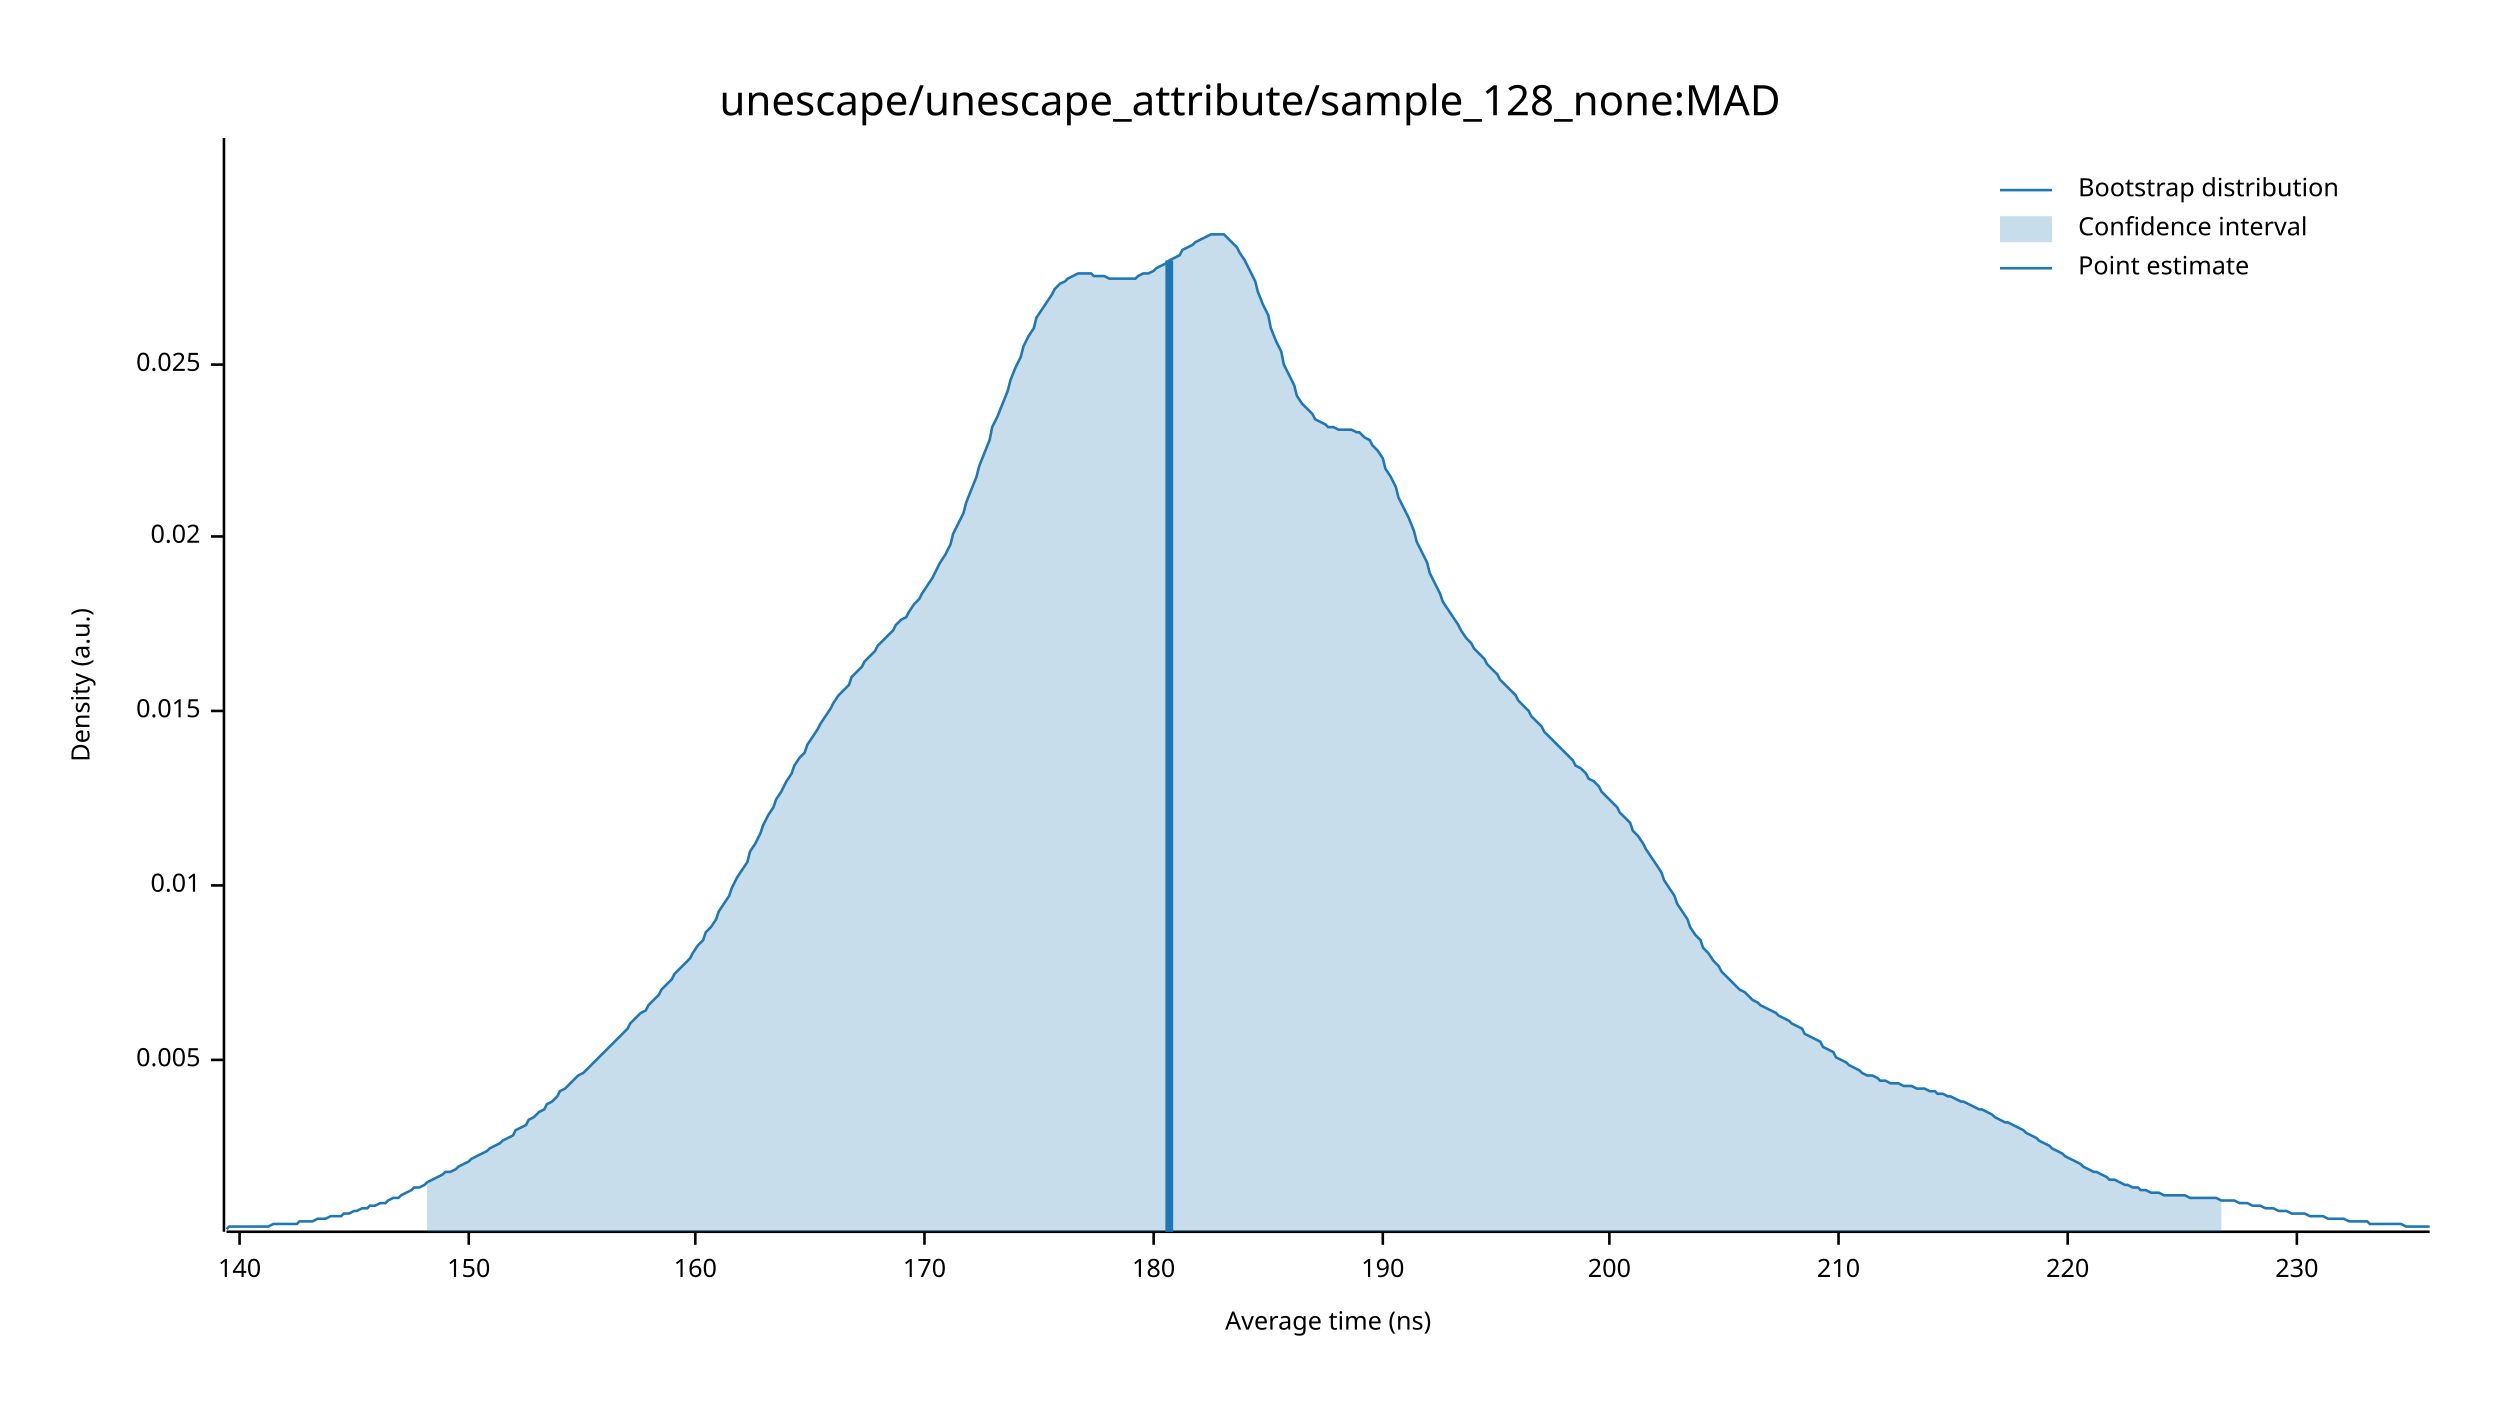
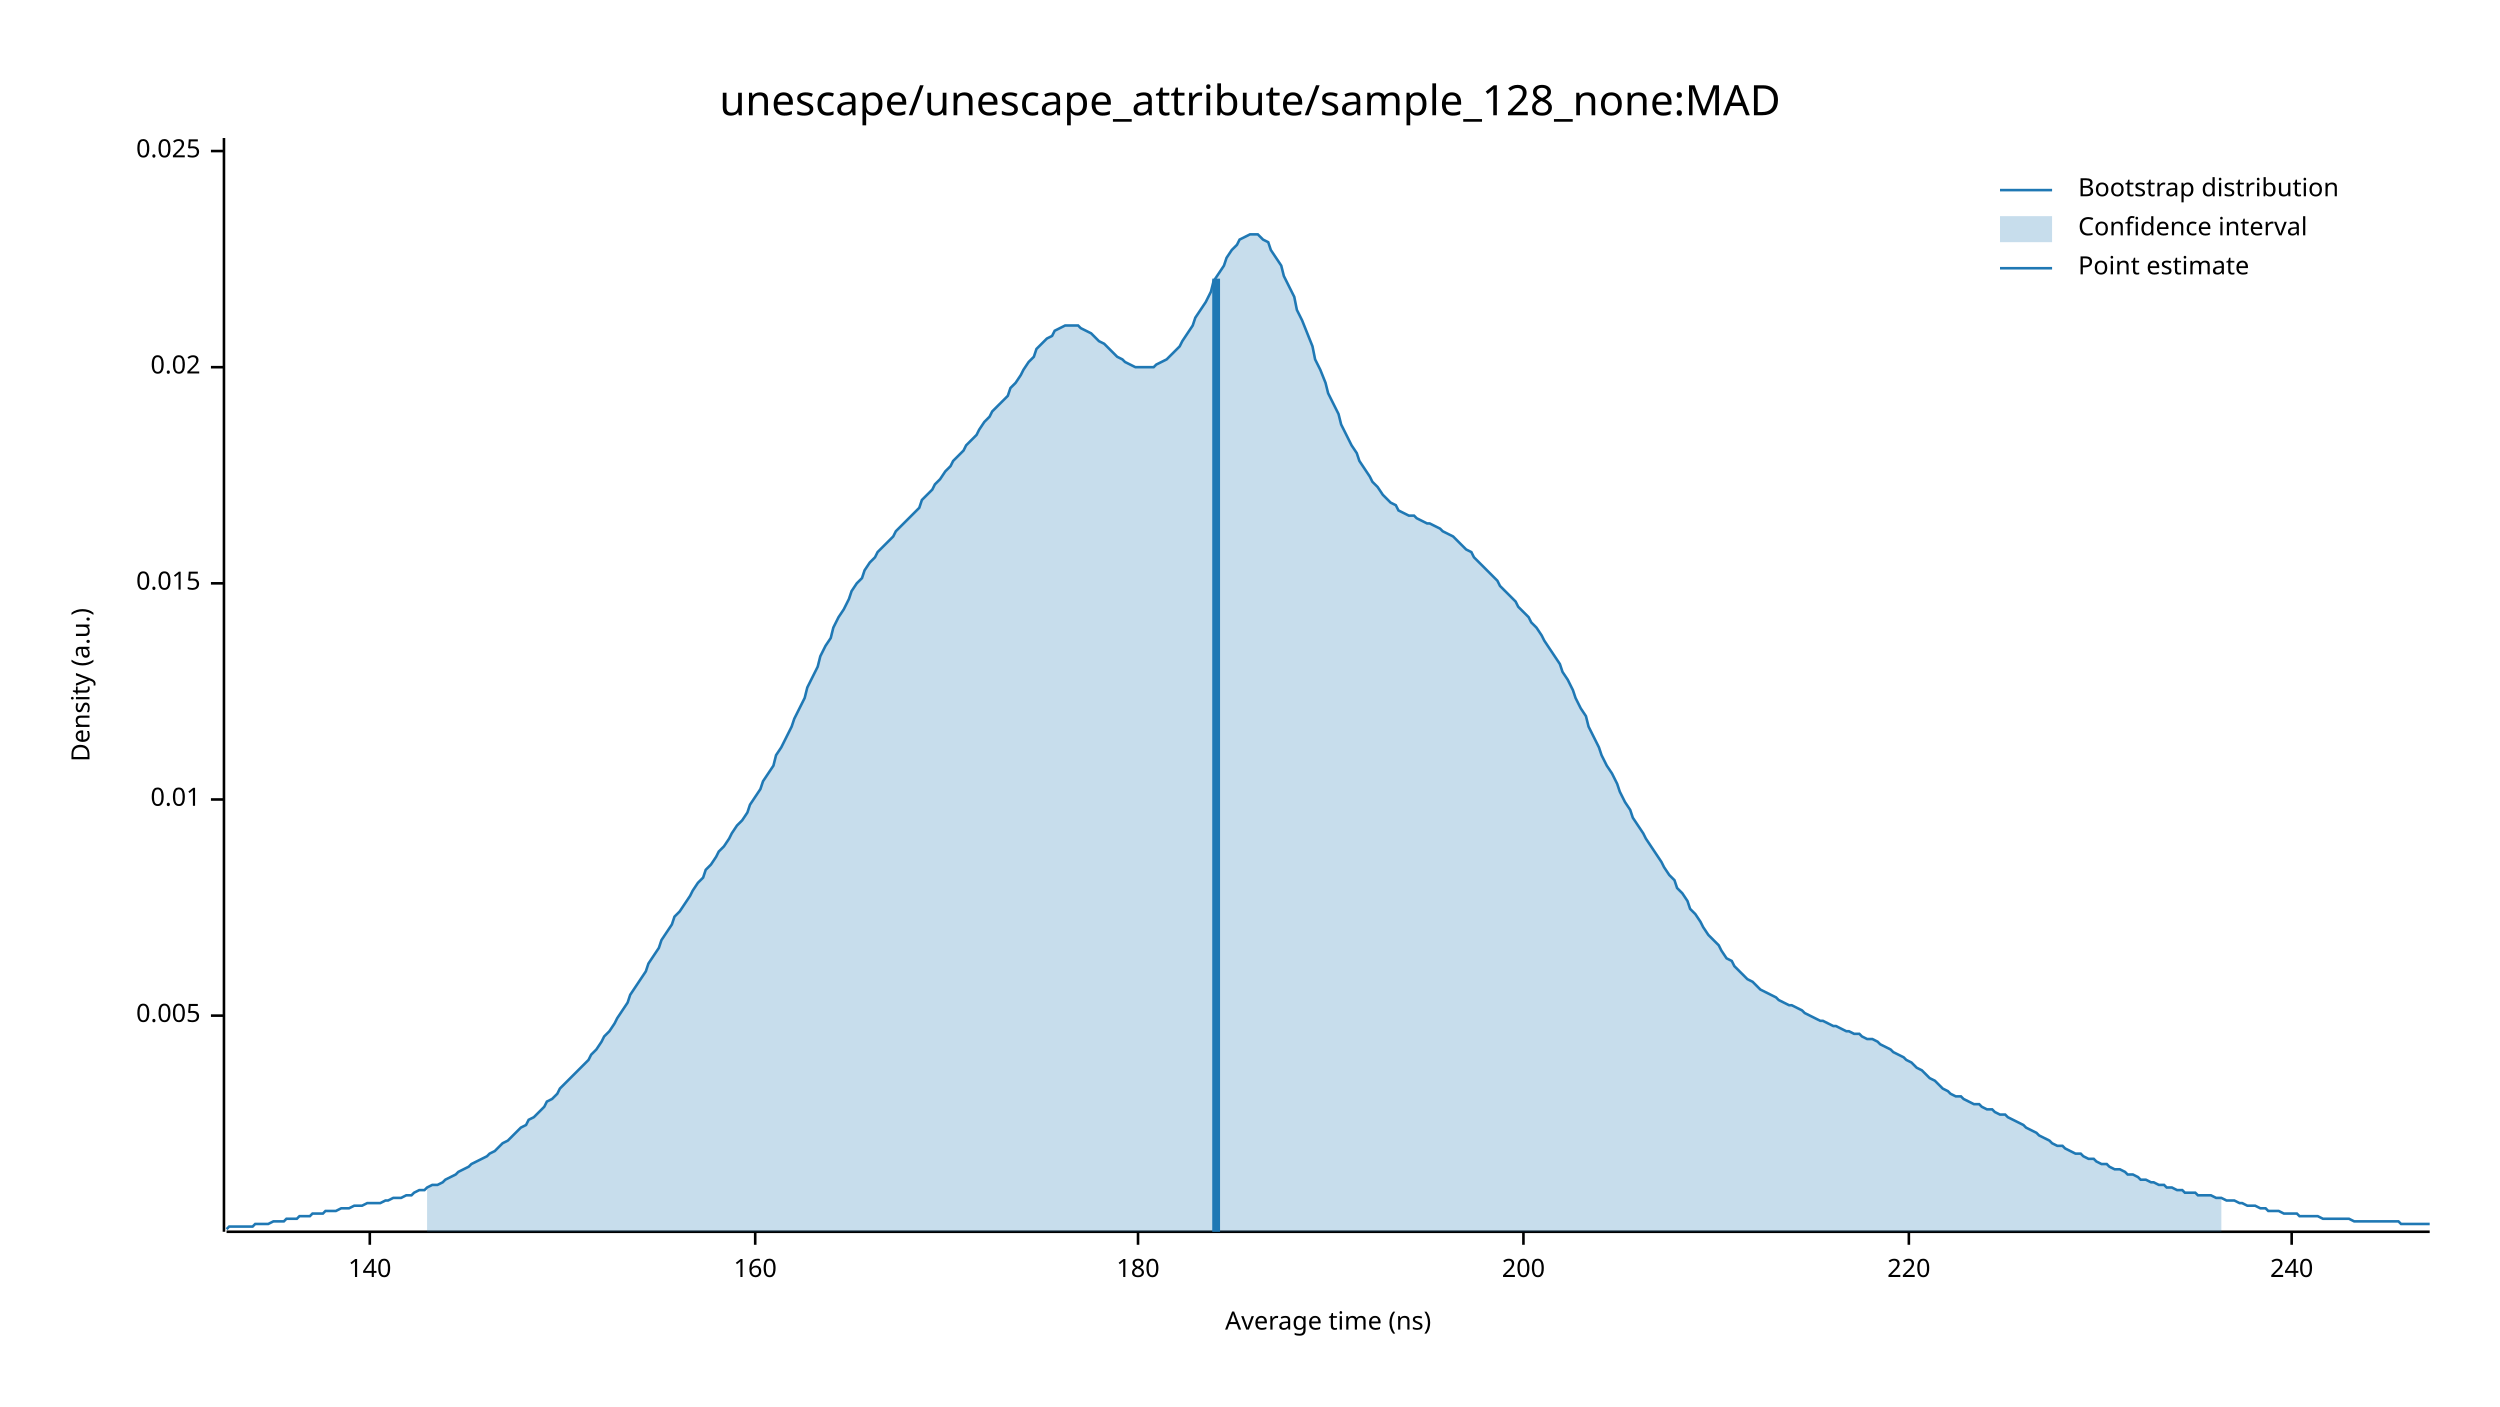
<svg xmlns="http://www.w3.org/2000/svg" width="960" height="540" viewBox="0 0 960 540">
  <text x="480" y="32" dy="0.76em" text-anchor="middle" font-family="sans-serif" font-size="16.129" opacity="1" fill="#000000">
unescape/unescape_attribute/sample_128_none:MAD
</text>
  <text x="27" y="263" dy="0.76em" text-anchor="middle" font-family="sans-serif" font-size="9.677" opacity="1" fill="#000000" transform="rotate(270, 27, 263)">
Density (a.u.)
</text>
  <text x="510" y="513" dy="-0.5ex" text-anchor="middle" font-family="sans-serif" font-size="9.677" opacity="1" fill="#000000">
Average time (ns)
</text>
  <polyline fill="none" opacity="1" stroke="#000000" stroke-width="1" points="86,53 86,473 " />
-   <text x="77" y="407" dy="0.5ex" text-anchor="end" font-family="sans-serif" font-size="9.677" opacity="1" fill="#000000">
+   <text x="77" y="390" dy="0.5ex" text-anchor="end" font-family="sans-serif" font-size="9.677" opacity="1" fill="#000000">
0.005
</text>
-   <polyline fill="none" opacity="1" stroke="#000000" stroke-width="1" points="81,407 86,407 " />
-   <text x="77" y="340" dy="0.5ex" text-anchor="end" font-family="sans-serif" font-size="9.677" opacity="1" fill="#000000">
+   <polyline fill="none" opacity="1" stroke="#000000" stroke-width="1" points="81,390 86,390 " />
+   <text x="77" y="307" dy="0.5ex" text-anchor="end" font-family="sans-serif" font-size="9.677" opacity="1" fill="#000000">
0.01
</text>
-   <polyline fill="none" opacity="1" stroke="#000000" stroke-width="1" points="81,340 86,340 " />
-   <text x="77" y="273" dy="0.5ex" text-anchor="end" font-family="sans-serif" font-size="9.677" opacity="1" fill="#000000">
+   <polyline fill="none" opacity="1" stroke="#000000" stroke-width="1" points="81,307 86,307 " />
+   <text x="77" y="224" dy="0.5ex" text-anchor="end" font-family="sans-serif" font-size="9.677" opacity="1" fill="#000000">
0.015
</text>
-   <polyline fill="none" opacity="1" stroke="#000000" stroke-width="1" points="81,273 86,273 " />
-   <text x="77" y="206" dy="0.5ex" text-anchor="end" font-family="sans-serif" font-size="9.677" opacity="1" fill="#000000">
+   <polyline fill="none" opacity="1" stroke="#000000" stroke-width="1" points="81,224 86,224 " />
+   <text x="77" y="141" dy="0.5ex" text-anchor="end" font-family="sans-serif" font-size="9.677" opacity="1" fill="#000000">
0.02
</text>
-   <polyline fill="none" opacity="1" stroke="#000000" stroke-width="1" points="81,206 86,206 " />
-   <text x="77" y="140" dy="0.5ex" text-anchor="end" font-family="sans-serif" font-size="9.677" opacity="1" fill="#000000">
+   <polyline fill="none" opacity="1" stroke="#000000" stroke-width="1" points="81,141 86,141 " />
+   <text x="77" y="58" dy="0.5ex" text-anchor="end" font-family="sans-serif" font-size="9.677" opacity="1" fill="#000000">
0.025
</text>
-   <polyline fill="none" opacity="1" stroke="#000000" stroke-width="1" points="81,140 86,140 " />
+   <polyline fill="none" opacity="1" stroke="#000000" stroke-width="1" points="81,58 86,58 " />
  <polyline fill="none" opacity="1" stroke="#000000" stroke-width="1" points="87,473 933,473 " />
-   <text x="92" y="483" dy="0.76em" text-anchor="middle" font-family="sans-serif" font-size="9.677" opacity="1" fill="#000000">
+   <text x="142" y="483" dy="0.76em" text-anchor="middle" font-family="sans-serif" font-size="9.677" opacity="1" fill="#000000">
140
</text>
-   <polyline fill="none" opacity="1" stroke="#000000" stroke-width="1" points="92,473 92,478 " />
-   <text x="180" y="483" dy="0.76em" text-anchor="middle" font-family="sans-serif" font-size="9.677" opacity="1" fill="#000000">
- 150
- </text>
-   <polyline fill="none" opacity="1" stroke="#000000" stroke-width="1" points="180,473 180,478 " />
-   <text x="267" y="483" dy="0.76em" text-anchor="middle" font-family="sans-serif" font-size="9.677" opacity="1" fill="#000000">
+   <polyline fill="none" opacity="1" stroke="#000000" stroke-width="1" points="142,473 142,478 " />
+   <text x="290" y="483" dy="0.76em" text-anchor="middle" font-family="sans-serif" font-size="9.677" opacity="1" fill="#000000">
160
</text>
-   <polyline fill="none" opacity="1" stroke="#000000" stroke-width="1" points="267,473 267,478 " />
-   <text x="355" y="483" dy="0.76em" text-anchor="middle" font-family="sans-serif" font-size="9.677" opacity="1" fill="#000000">
- 170
- </text>
-   <polyline fill="none" opacity="1" stroke="#000000" stroke-width="1" points="355,473 355,478 " />
-   <text x="443" y="483" dy="0.76em" text-anchor="middle" font-family="sans-serif" font-size="9.677" opacity="1" fill="#000000">
+   <polyline fill="none" opacity="1" stroke="#000000" stroke-width="1" points="290,473 290,478 " />
+   <text x="437" y="483" dy="0.76em" text-anchor="middle" font-family="sans-serif" font-size="9.677" opacity="1" fill="#000000">
180
</text>
-   <polyline fill="none" opacity="1" stroke="#000000" stroke-width="1" points="443,473 443,478 " />
-   <text x="531" y="483" dy="0.76em" text-anchor="middle" font-family="sans-serif" font-size="9.677" opacity="1" fill="#000000">
- 190
- </text>
-   <polyline fill="none" opacity="1" stroke="#000000" stroke-width="1" points="531,473 531,478 " />
-   <text x="618" y="483" dy="0.76em" text-anchor="middle" font-family="sans-serif" font-size="9.677" opacity="1" fill="#000000">
+   <polyline fill="none" opacity="1" stroke="#000000" stroke-width="1" points="437,473 437,478 " />
+   <text x="585" y="483" dy="0.76em" text-anchor="middle" font-family="sans-serif" font-size="9.677" opacity="1" fill="#000000">
200
</text>
-   <polyline fill="none" opacity="1" stroke="#000000" stroke-width="1" points="618,473 618,478 " />
-   <text x="706" y="483" dy="0.76em" text-anchor="middle" font-family="sans-serif" font-size="9.677" opacity="1" fill="#000000">
- 210
- </text>
-   <polyline fill="none" opacity="1" stroke="#000000" stroke-width="1" points="706,473 706,478 " />
-   <text x="794" y="483" dy="0.76em" text-anchor="middle" font-family="sans-serif" font-size="9.677" opacity="1" fill="#000000">
+   <polyline fill="none" opacity="1" stroke="#000000" stroke-width="1" points="585,473 585,478 " />
+   <text x="733" y="483" dy="0.76em" text-anchor="middle" font-family="sans-serif" font-size="9.677" opacity="1" fill="#000000">
220
</text>
-   <polyline fill="none" opacity="1" stroke="#000000" stroke-width="1" points="794,473 794,478 " />
-   <text x="882" y="483" dy="0.76em" text-anchor="middle" font-family="sans-serif" font-size="9.677" opacity="1" fill="#000000">
- 230
+   <polyline fill="none" opacity="1" stroke="#000000" stroke-width="1" points="733,473 733,478 " />
+   <text x="880" y="483" dy="0.76em" text-anchor="middle" font-family="sans-serif" font-size="9.677" opacity="1" fill="#000000">
+ 240
</text>
-   <polyline fill="none" opacity="1" stroke="#000000" stroke-width="1" points="882,473 882,478 " />
-   <polyline fill="none" opacity="1" stroke="#1F78B4" stroke-width="1" points="87,472 88,471 90,471 92,471 93,471 95,471 97,471 98,471 100,471 102,471 103,471 105,470 107,470 109,470 110,470 112,470 114,470 115,469 117,469 119,469 120,469 122,468 124,468 125,468 127,467 129,467 131,467 132,466 134,466 136,465 137,465 139,464 141,464 142,463 144,463 146,462 148,462 149,461 151,460 153,460 154,459 156,458 158,457 159,456 161,456 163,455 164,454 166,453 168,452 170,451 171,450 173,450 175,449 176,448 178,447 180,446 181,445 183,444 185,443 187,442 188,441 190,440 192,439 193,438 195,437 197,436 198,434 200,433 202,432 203,430 205,429 207,427 209,426 210,424 212,423 214,421 215,419 217,418 219,416 220,415 222,413 224,412 226,410 227,409 229,407 231,405 232,404 234,402 236,400 237,399 239,397 241,395 242,393 244,391 246,389 248,388 249,386 251,384 253,382 254,380 256,378 258,376 259,374 261,372 263,370 265,368 266,366 268,363 270,361 271,358 273,356 275,353 276,350 278,347 280,344 281,341 283,337 285,334 287,331 288,327 290,324 292,320 293,317 295,313 297,310 298,307 300,304 302,300 304,297 305,294 307,291 309,289 310,286 312,283 314,280 315,278 317,275 319,272 320,270 322,267 324,265 326,263 327,260 329,258 331,256 332,254 334,252 336,250 337,248 339,246 341,244 343,242 344,240 346,238 348,237 349,235 351,232 353,230 354,228 356,225 358,222 359,220 361,216 363,213 365,209 366,205 368,201 370,197 371,193 373,188 375,183 376,179 378,174 380,169 381,164 383,160 385,155 387,150 388,146 390,141 392,137 393,133 395,129 397,126 398,122 400,119 402,116 404,113 405,111 407,109 409,108 410,107 412,106 414,105 415,105 417,105 419,105 420,106 422,106 424,106 426,107 427,107 429,107 431,107 432,107 434,107 436,107 437,106 439,105 441,105 443,104 444,103 446,102 448,101 449,100 451,99 453,98 454,96 456,95 458,94 459,93 461,92 463,91 465,90 466,90 468,90 470,90 471,91 473,93 475,95 476,97 478,100 480,104 482,108 483,112 485,117 487,121 488,126 490,131 492,135 493,140 495,144 497,148 498,152 500,155 502,157 504,159 505,161 507,162 509,163 510,164 512,164 514,165 515,165 517,165 519,165 521,166 522,166 524,168 526,169 527,171 529,173 531,176 532,180 534,183 536,187 537,191 539,195 541,199 543,204 544,208 546,212 548,216 549,220 551,224 553,228 554,231 556,234 558,237 560,240 561,242 563,245 565,247 566,249 568,251 570,253 571,255 573,257 575,259 576,261 578,263 580,265 582,267 583,269 585,271 587,273 588,275 590,277 592,279 593,281 595,283 597,285 599,287 600,288 602,290 604,292 605,294 607,295 609,297 610,299 612,300 614,302 615,304 617,306 619,308 621,310 622,312 624,314 626,316 627,319 629,321 631,324 632,326 634,329 636,332 638,335 639,338 641,341 643,344 644,347 646,350 648,353 649,356 651,359 653,361 654,364 656,366 658,369 660,371 661,373 663,375 665,377 666,378 668,380 670,381 671,382 673,384 675,385 676,386 678,387 680,388 682,389 683,390 685,391 687,392 688,393 690,394 692,395 693,397 695,398 697,399 699,400 700,402 702,403 704,404 705,406 707,407 709,408 710,409 712,410 714,411 715,412 717,413 719,413 721,414 722,415 724,415 726,416 727,416 729,416 731,417 732,417 734,417 736,418 738,418 739,418 741,419 743,419 744,420 746,420 748,421 749,421 751,422 753,423 754,423 756,424 758,425 760,426 761,426 763,427 765,428 766,429 768,430 770,431 771,431 773,432 775,433 777,434 778,435 780,436 782,437 783,438 785,439 787,440 788,441 790,442 792,443 793,444 795,445 797,446 799,447 800,448 802,449 804,450 805,450 807,451 809,452 810,453 812,453 814,454 816,455 817,455 819,456 821,456 822,457 824,457 826,458 827,458 829,458 831,459 832,459 834,459 836,459 838,459 839,459 841,460 843,460 844,460 846,460 848,460 849,460 851,460 853,461 855,461 856,461 858,461 860,462 861,462 863,462 865,463 866,463 868,463 870,464 871,464 873,464 875,465 877,465 878,465 880,466 882,466 883,466 885,466 887,467 888,467 890,467 892,467 894,468 895,468 897,468 899,468 900,468 902,469 904,469 905,469 907,469 909,469 910,470 912,470 914,470 916,470 917,470 919,470 921,470 922,470 924,471 926,471 927,471 929,471 931,471 933,471 " />
-   <polygon opacity="0.25" fill="#1F78B4" points="164,454 166,453 168,452 170,451 171,450 173,450 175,449 176,448 178,447 180,446 181,445 183,444 185,443 187,442 188,441 190,440 192,439 193,438 195,437 197,436 198,434 200,433 202,432 203,430 205,429 207,427 209,426 210,424 212,423 214,421 215,419 217,418 219,416 220,415 222,413 224,412 226,410 227,409 229,407 231,405 232,404 234,402 236,400 237,399 239,397 241,395 242,393 244,391 246,389 248,388 249,386 251,384 253,382 254,380 256,378 258,376 259,374 261,372 263,370 265,368 266,366 268,363 270,361 271,358 273,356 275,353 276,350 278,347 280,344 281,341 283,337 285,334 287,331 288,327 290,324 292,320 293,317 295,313 297,310 298,307 300,304 302,300 304,297 305,294 307,291 309,289 310,286 312,283 314,280 315,278 317,275 319,272 320,270 322,267 324,265 326,263 327,260 329,258 331,256 332,254 334,252 336,250 337,248 339,246 341,244 343,242 344,240 346,238 348,237 349,235 351,232 353,230 354,228 356,225 358,222 359,220 361,216 363,213 365,209 366,205 368,201 370,197 371,193 373,188 375,183 376,179 378,174 380,169 381,164 383,160 385,155 387,150 388,146 390,141 392,137 393,133 395,129 397,126 398,122 400,119 402,116 404,113 405,111 407,109 409,108 410,107 412,106 414,105 415,105 417,105 419,105 420,106 422,106 424,106 426,107 427,107 429,107 431,107 432,107 434,107 436,107 437,106 439,105 441,105 443,104 444,103 446,102 448,101 449,100 451,99 453,98 454,96 456,95 458,94 459,93 461,92 463,91 465,90 466,90 468,90 470,90 471,91 473,93 475,95 476,97 478,100 480,104 482,108 483,112 485,117 487,121 488,126 490,131 492,135 493,140 495,144 497,148 498,152 500,155 502,157 504,159 505,161 507,162 509,163 510,164 512,164 514,165 515,165 517,165 519,165 521,166 522,166 524,168 526,169 527,171 529,173 531,176 532,180 534,183 536,187 537,191 539,195 541,199 543,204 544,208 546,212 548,216 549,220 551,224 553,228 554,231 556,234 558,237 560,240 561,242 563,245 565,247 566,249 568,251 570,253 571,255 573,257 575,259 576,261 578,263 580,265 582,267 583,269 585,271 587,273 588,275 590,277 592,279 593,281 595,283 597,285 599,287 600,288 602,290 604,292 605,294 607,295 609,297 610,299 612,300 614,302 615,304 617,306 619,308 621,310 622,312 624,314 626,316 627,319 629,321 631,324 632,326 634,329 636,332 638,335 639,338 641,341 643,344 644,347 646,350 648,353 649,356 651,359 653,361 654,364 656,366 658,369 660,371 661,373 663,375 665,377 666,378 668,380 670,381 671,382 673,384 675,385 676,386 678,387 680,388 682,389 683,390 685,391 687,392 688,393 690,394 692,395 693,397 695,398 697,399 699,400 700,402 702,403 704,404 705,406 707,407 709,408 710,409 712,410 714,411 715,412 717,413 719,413 721,414 722,415 724,415 726,416 727,416 729,416 731,417 732,417 734,417 736,418 738,418 739,418 741,419 743,419 744,420 746,420 748,421 749,421 751,422 753,423 754,423 756,424 758,425 760,426 761,426 763,427 765,428 766,429 768,430 770,431 771,431 773,432 775,433 777,434 778,435 780,436 782,437 783,438 785,439 787,440 788,441 790,442 792,443 793,444 795,445 797,446 799,447 800,448 802,449 804,450 805,450 807,451 809,452 810,453 812,453 814,454 816,455 817,455 819,456 821,456 822,457 824,457 826,458 827,458 829,458 831,459 832,459 834,459 836,459 838,459 839,459 841,460 843,460 844,460 846,460 848,460 849,460 851,460 853,461 853,473 164,473 " />
-   <polyline fill="none" opacity="1" stroke="#1F78B4" stroke-width="3" points="449,473 449,100 " />
+   <polyline fill="none" opacity="1" stroke="#000000" stroke-width="1" points="880,473 880,478 " />
+   <polyline fill="none" opacity="1" stroke="#1F78B4" stroke-width="1" points="87,472 88,471 90,471 92,471 93,471 95,471 97,471 98,470 100,470 102,470 103,470 105,469 107,469 109,469 110,468 112,468 114,468 115,467 117,467 119,467 120,466 122,466 124,466 125,465 127,465 129,465 131,464 132,464 134,464 136,463 137,463 139,463 141,462 142,462 144,462 146,462 148,461 149,461 151,460 153,460 154,460 156,459 158,459 159,458 161,457 163,457 164,456 166,455 168,455 170,454 171,453 173,452 175,451 176,450 178,449 180,448 181,447 183,446 185,445 187,444 188,443 190,442 192,440 193,439 195,438 197,436 198,435 200,433 202,432 203,430 205,429 207,427 209,425 210,423 212,422 214,420 215,418 217,416 219,414 220,413 222,411 224,409 226,407 227,405 229,403 231,400 232,398 234,396 236,393 237,391 239,388 241,385 242,382 244,379 246,376 248,373 249,370 251,367 253,364 254,361 256,358 258,355 259,352 261,350 263,347 265,344 266,342 268,339 270,337 271,334 273,332 275,329 276,327 278,325 280,322 281,320 283,317 285,315 287,312 288,309 290,306 292,303 293,300 295,297 297,294 298,290 300,287 302,283 304,279 305,276 307,272 309,268 310,264 312,260 314,256 315,252 317,248 319,245 320,241 322,237 324,234 326,230 327,227 329,224 331,222 332,219 334,216 336,214 337,212 339,210 341,208 343,206 344,204 346,202 348,200 349,199 351,197 353,195 354,192 356,190 358,188 359,186 361,184 363,181 365,179 366,177 368,175 370,173 371,171 373,169 375,167 376,165 378,162 380,160 381,158 383,156 385,154 387,152 388,149 390,147 392,144 393,142 395,139 397,137 398,134 400,132 402,130 404,129 405,127 407,126 409,125 410,125 412,125 414,125 415,126 417,127 419,128 420,129 422,131 424,132 426,134 427,135 429,137 431,138 432,139 434,140 436,141 437,141 439,141 441,141 443,141 444,140 446,139 448,138 449,137 451,135 453,133 454,131 456,128 458,125 459,122 461,119 463,116 465,112 466,108 468,105 470,102 471,99 473,96 475,94 476,92 478,91 480,90 482,90 483,90 485,92 487,93 488,96 490,99 492,102 493,106 495,110 497,114 498,119 500,123 502,128 504,133 505,138 507,142 509,147 510,151 512,155 514,159 515,163 517,167 519,171 521,174 522,177 524,180 526,183 527,185 529,187 531,190 532,191 534,193 536,194 537,196 539,197 541,198 543,198 544,199 546,200 548,201 549,201 551,202 553,203 554,204 556,205 558,206 560,208 561,209 563,211 565,212 566,214 568,216 570,218 571,219 573,221 575,223 576,225 578,227 580,229 582,231 583,233 585,235 587,237 588,239 590,241 592,244 593,246 595,249 597,252 599,255 600,258 602,261 604,265 605,268 607,272 609,275 610,279 612,283 614,287 615,290 617,294 619,297 621,301 622,304 624,308 626,311 627,314 629,317 631,320 632,322 634,325 636,328 638,331 639,333 641,336 643,338 644,341 646,343 648,346 649,349 651,351 653,354 654,356 656,359 658,361 660,363 661,365 663,368 665,369 666,371 668,373 670,375 671,376 673,377 675,379 676,380 678,381 680,382 682,383 683,384 685,385 687,386 688,386 690,387 692,388 693,389 695,390 697,391 699,392 700,392 702,393 704,394 705,394 707,395 709,396 710,396 712,397 714,397 715,398 717,399 719,399 721,400 722,401 724,402 726,403 727,404 729,405 731,406 732,407 734,408 736,410 738,411 739,412 741,414 743,415 744,416 746,418 748,419 749,420 751,421 753,421 754,422 756,423 758,424 760,424 761,425 763,426 765,426 766,427 768,428 770,428 771,429 773,430 775,431 777,432 778,433 780,434 782,435 783,436 785,437 787,438 788,439 790,440 792,440 793,441 795,442 797,443 799,443 800,444 802,445 804,445 805,446 807,447 809,447 810,448 812,449 814,449 816,450 817,451 819,451 821,452 822,453 824,453 826,454 827,454 829,455 831,455 832,456 834,456 836,457 838,457 839,458 841,458 843,458 844,459 846,459 848,459 849,459 851,460 853,460 855,461 856,461 858,461 860,462 861,462 863,463 865,463 866,463 868,464 870,464 871,465 873,465 875,465 877,466 878,466 880,466 882,466 883,467 885,467 887,467 888,467 890,467 892,468 894,468 895,468 897,468 899,468 900,468 902,468 904,469 905,469 907,469 909,469 910,469 912,469 914,469 916,469 917,469 919,469 921,469 922,470 924,470 926,470 927,470 929,470 931,470 933,470 " />
+   <polygon opacity="0.25" fill="#1F78B4" points="164,456 166,455 168,455 170,454 171,453 173,452 175,451 176,450 178,449 180,448 181,447 183,446 185,445 187,444 188,443 190,442 192,440 193,439 195,438 197,436 198,435 200,433 202,432 203,430 205,429 207,427 209,425 210,423 212,422 214,420 215,418 217,416 219,414 220,413 222,411 224,409 226,407 227,405 229,403 231,400 232,398 234,396 236,393 237,391 239,388 241,385 242,382 244,379 246,376 248,373 249,370 251,367 253,364 254,361 256,358 258,355 259,352 261,350 263,347 265,344 266,342 268,339 270,337 271,334 273,332 275,329 276,327 278,325 280,322 281,320 283,317 285,315 287,312 288,309 290,306 292,303 293,300 295,297 297,294 298,290 300,287 302,283 304,279 305,276 307,272 309,268 310,264 312,260 314,256 315,252 317,248 319,245 320,241 322,237 324,234 326,230 327,227 329,224 331,222 332,219 334,216 336,214 337,212 339,210 341,208 343,206 344,204 346,202 348,200 349,199 351,197 353,195 354,192 356,190 358,188 359,186 361,184 363,181 365,179 366,177 368,175 370,173 371,171 373,169 375,167 376,165 378,162 380,160 381,158 383,156 385,154 387,152 388,149 390,147 392,144 393,142 395,139 397,137 398,134 400,132 402,130 404,129 405,127 407,126 409,125 410,125 412,125 414,125 415,126 417,127 419,128 420,129 422,131 424,132 426,134 427,135 429,137 431,138 432,139 434,140 436,141 437,141 439,141 441,141 443,141 444,140 446,139 448,138 449,137 451,135 453,133 454,131 456,128 458,125 459,122 461,119 463,116 465,112 466,108 468,105 470,102 471,99 473,96 475,94 476,92 478,91 480,90 482,90 483,90 485,92 487,93 488,96 490,99 492,102 493,106 495,110 497,114 498,119 500,123 502,128 504,133 505,138 507,142 509,147 510,151 512,155 514,159 515,163 517,167 519,171 521,174 522,177 524,180 526,183 527,185 529,187 531,190 532,191 534,193 536,194 537,196 539,197 541,198 543,198 544,199 546,200 548,201 549,201 551,202 553,203 554,204 556,205 558,206 560,208 561,209 563,211 565,212 566,214 568,216 570,218 571,219 573,221 575,223 576,225 578,227 580,229 582,231 583,233 585,235 587,237 588,239 590,241 592,244 593,246 595,249 597,252 599,255 600,258 602,261 604,265 605,268 607,272 609,275 610,279 612,283 614,287 615,290 617,294 619,297 621,301 622,304 624,308 626,311 627,314 629,317 631,320 632,322 634,325 636,328 638,331 639,333 641,336 643,338 644,341 646,343 648,346 649,349 651,351 653,354 654,356 656,359 658,361 660,363 661,365 663,368 665,369 666,371 668,373 670,375 671,376 673,377 675,379 676,380 678,381 680,382 682,383 683,384 685,385 687,386 688,386 690,387 692,388 693,389 695,390 697,391 699,392 700,392 702,393 704,394 705,394 707,395 709,396 710,396 712,397 714,397 715,398 717,399 719,399 721,400 722,401 724,402 726,403 727,404 729,405 731,406 732,407 734,408 736,410 738,411 739,412 741,414 743,415 744,416 746,418 748,419 749,420 751,421 753,421 754,422 756,423 758,424 760,424 761,425 763,426 765,426 766,427 768,428 770,428 771,429 773,430 775,431 777,432 778,433 780,434 782,435 783,436 785,437 787,438 788,439 790,440 792,440 793,441 795,442 797,443 799,443 800,444 802,445 804,445 805,446 807,447 809,447 810,448 812,449 814,449 816,450 817,451 819,451 821,452 822,453 824,453 826,454 827,454 829,455 831,455 832,456 834,456 836,457 838,457 839,458 841,458 843,458 844,459 846,459 848,459 849,459 851,460 853,460 853,473 164,473 " />
+   <polyline fill="none" opacity="1" stroke="#1F78B4" stroke-width="3" points="467,473 467,107 " />
  <text x="798" y="68" dy="0.76em" text-anchor="start" font-family="sans-serif" font-size="9.677" opacity="1" fill="#000000">
Bootstrap distribution
</text>
  <text x="798" y="83" dy="0.76em" text-anchor="start" font-family="sans-serif" font-size="9.677" opacity="1" fill="#000000">
Confidence interval
</text>
  <text x="798" y="98" dy="0.76em" text-anchor="start" font-family="sans-serif" font-size="9.677" opacity="1" fill="#000000">
Point estimate
</text>
  <polyline fill="none" opacity="1" stroke="#1F78B4" stroke-width="1" points="768,73 788,73 " />
  <rect x="768" y="83" width="20" height="10" opacity="0.25" fill="#1F78B4" stroke="none" />
  <polyline fill="none" opacity="1" stroke="#1F78B4" stroke-width="1" points="768,103 788,103 " />
</svg>
